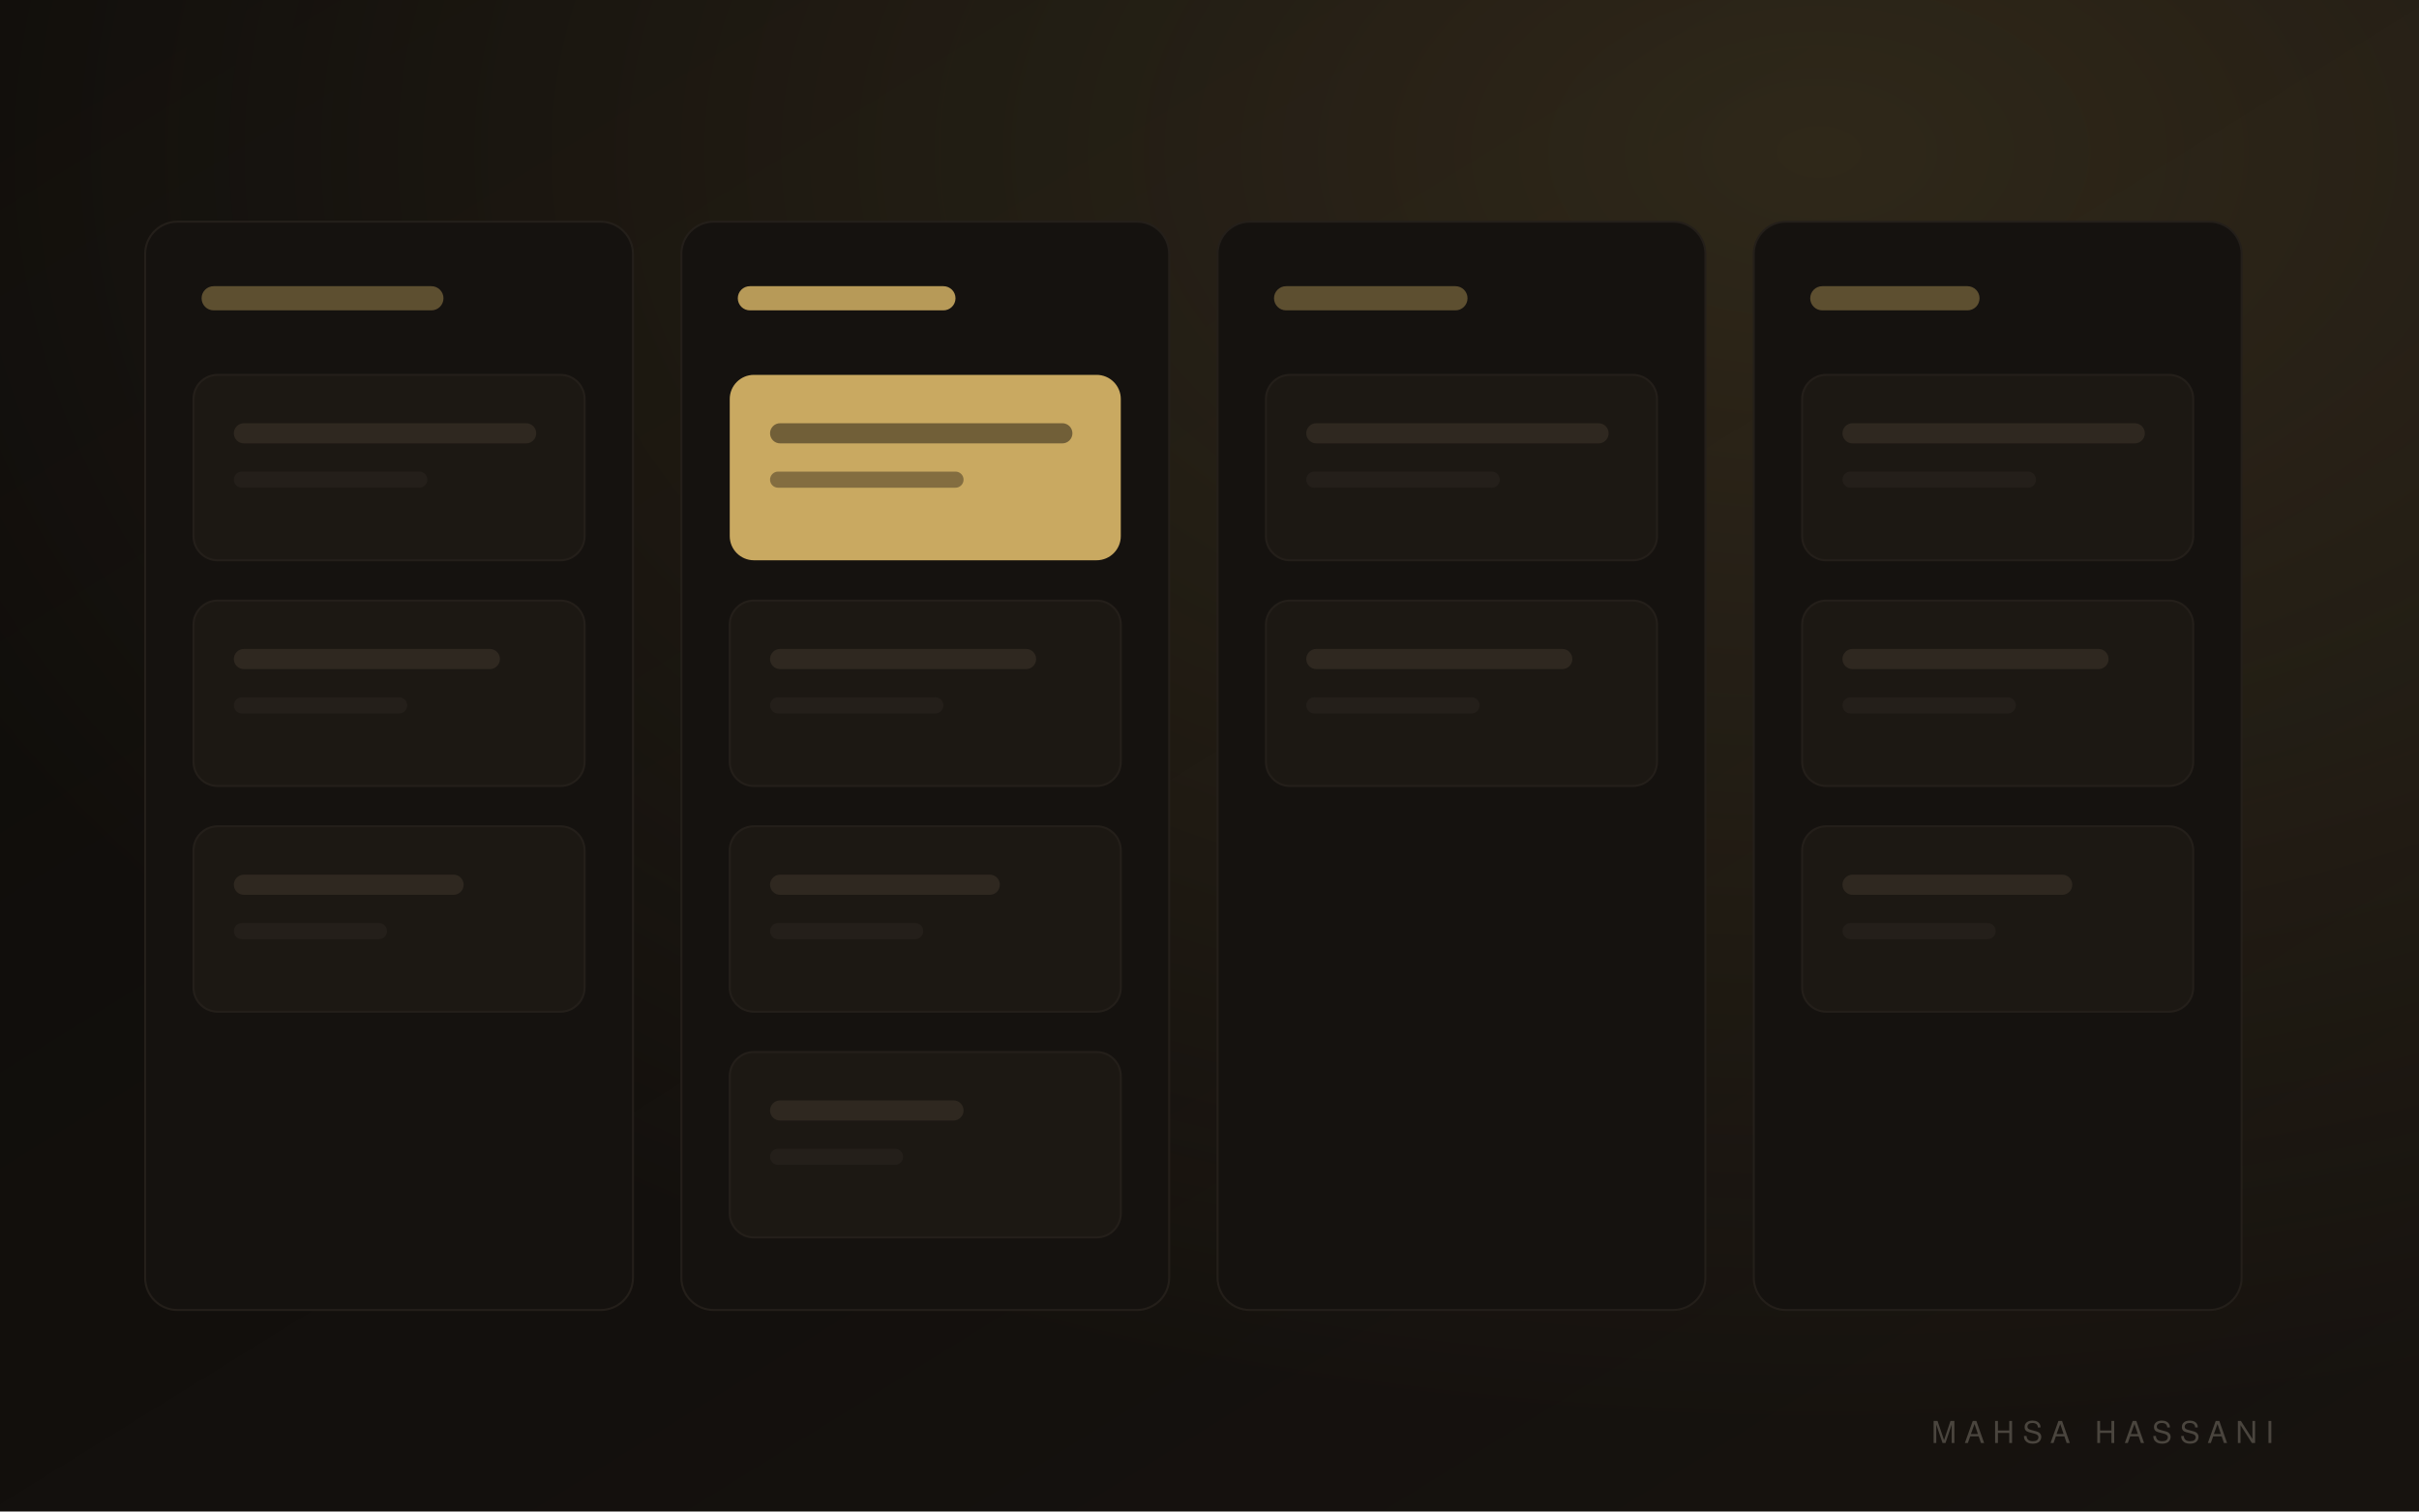
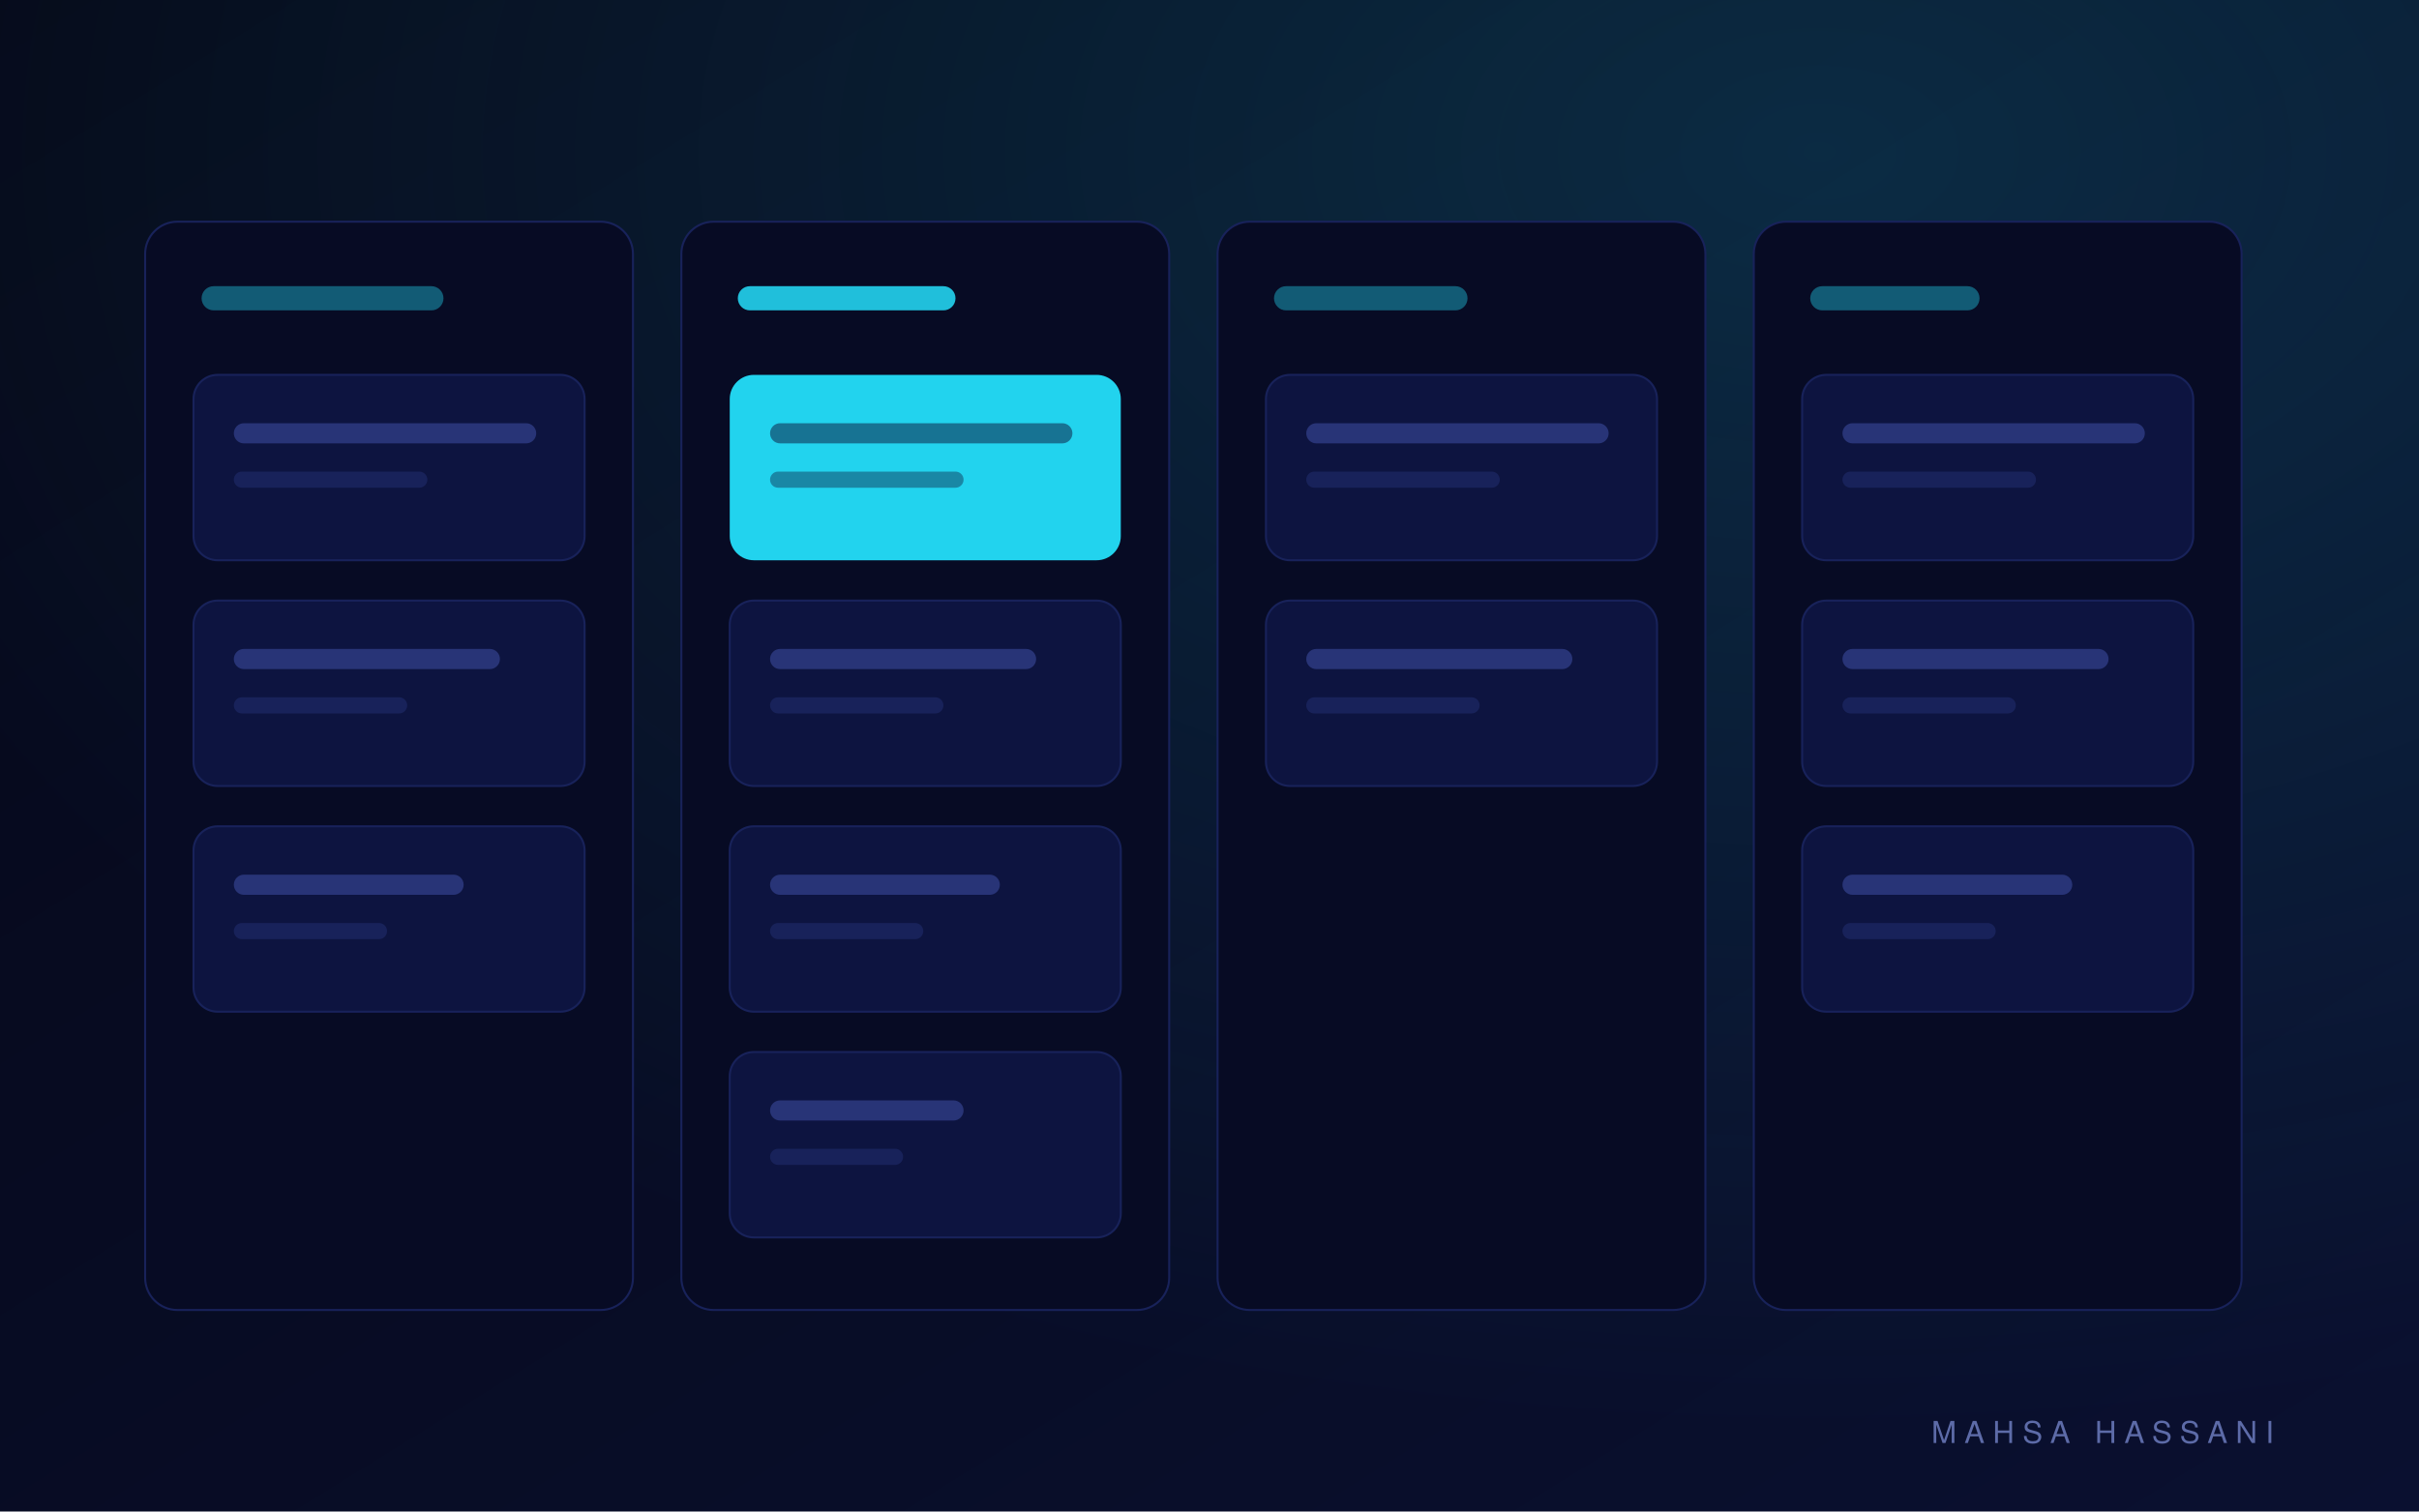
<svg xmlns="http://www.w3.org/2000/svg" width="1200" height="750" viewBox="0 0 1200 750" role="img" aria-label="taskflow interface preview">
  <defs>
    <linearGradient id="bg" x1="0" y1="0" x2="1" y2="1">
-       <stop offset="0" stop-color="#0E0C0A" />
-       <stop offset="1" stop-color="#17130F" />
+       <stop offset="0" stop-color="#050818" />
+       <stop offset="1" stop-color="#0A1030" />
    </linearGradient>
    <radialGradient id="glow" cx="0.75" cy="0.1" r="0.85">
-       <stop offset="0" stop-color="#C9A961" stop-opacity="0.16" />
-       <stop offset="1" stop-color="#C9A961" stop-opacity="0" />
+       <stop offset="0" stop-color="#22D3EE" stop-opacity="0.16" />
+       <stop offset="1" stop-color="#22D3EE" stop-opacity="0" />
    </radialGradient>
  </defs>
  <rect width="1200" height="750" fill="url(#bg)" />
  <rect width="1200" height="750" fill="url(#glow)" />
-   <rect x="72" y="110" width="242" height="540" rx="16" fill="#15120F" stroke="#241F1A" />
-   <rect x="100" y="142" width="120" height="12" rx="6" fill="#C9A961" opacity="0.4" />
-   <rect x="96" y="186" width="194" height="92" rx="12" fill="#1C1813" stroke="#241F1A" />
-   <rect x="116" y="210" width="150" height="10" rx="5" fill="#2F2820" opacity="1" />
-   <rect x="116" y="234" width="96" height="8" rx="4" fill="#241F1A" opacity="1" />
-   <rect x="96" y="298" width="194" height="92" rx="12" fill="#1C1813" stroke="#241F1A" />
-   <rect x="116" y="322" width="132" height="10" rx="5" fill="#2F2820" opacity="1" />
-   <rect x="116" y="346" width="86" height="8" rx="4" fill="#241F1A" opacity="1" />
-   <rect x="96" y="410" width="194" height="92" rx="12" fill="#1C1813" stroke="#241F1A" />
-   <rect x="116" y="434" width="114" height="10" rx="5" fill="#2F2820" opacity="1" />
-   <rect x="116" y="458" width="76" height="8" rx="4" fill="#241F1A" opacity="1" />
-   <rect x="338" y="110" width="242" height="540" rx="16" fill="#15120F" stroke="#241F1A" />
-   <rect x="366" y="142" width="108" height="12" rx="6" fill="#C9A961" opacity="0.9" />
-   <rect x="362" y="186" width="194" height="92" rx="12" fill="#C9A961" stroke="none" />
-   <rect x="382" y="210" width="150" height="10" rx="5" fill="#1A1510" opacity="0.5" />
-   <rect x="382" y="234" width="96" height="8" rx="4" fill="#1A1510" opacity="0.4" />
-   <rect x="362" y="298" width="194" height="92" rx="12" fill="#1C1813" stroke="#241F1A" />
-   <rect x="382" y="322" width="132" height="10" rx="5" fill="#2F2820" opacity="1" />
-   <rect x="382" y="346" width="86" height="8" rx="4" fill="#241F1A" opacity="1" />
-   <rect x="362" y="410" width="194" height="92" rx="12" fill="#1C1813" stroke="#241F1A" />
-   <rect x="382" y="434" width="114" height="10" rx="5" fill="#2F2820" opacity="1" />
-   <rect x="382" y="458" width="76" height="8" rx="4" fill="#241F1A" opacity="1" />
-   <rect x="362" y="522" width="194" height="92" rx="12" fill="#1C1813" stroke="#241F1A" />
-   <rect x="382" y="546" width="96" height="10" rx="5" fill="#2F2820" opacity="1" />
-   <rect x="382" y="570" width="66" height="8" rx="4" fill="#241F1A" opacity="1" />
-   <rect x="604" y="110" width="242" height="540" rx="16" fill="#15120F" stroke="#241F1A" />
-   <rect x="632" y="142" width="96" height="12" rx="6" fill="#C9A961" opacity="0.4" />
-   <rect x="628" y="186" width="194" height="92" rx="12" fill="#1C1813" stroke="#241F1A" />
-   <rect x="648" y="210" width="150" height="10" rx="5" fill="#2F2820" opacity="1" />
-   <rect x="648" y="234" width="96" height="8" rx="4" fill="#241F1A" opacity="1" />
-   <rect x="628" y="298" width="194" height="92" rx="12" fill="#1C1813" stroke="#241F1A" />
-   <rect x="648" y="322" width="132" height="10" rx="5" fill="#2F2820" opacity="1" />
-   <rect x="648" y="346" width="86" height="8" rx="4" fill="#241F1A" opacity="1" />
-   <rect x="870" y="110" width="242" height="540" rx="16" fill="#15120F" stroke="#241F1A" />
-   <rect x="898" y="142" width="84" height="12" rx="6" fill="#C9A961" opacity="0.4" />
-   <rect x="894" y="186" width="194" height="92" rx="12" fill="#1C1813" stroke="#241F1A" />
-   <rect x="914" y="210" width="150" height="10" rx="5" fill="#2F2820" opacity="1" />
-   <rect x="914" y="234" width="96" height="8" rx="4" fill="#241F1A" opacity="1" />
-   <rect x="894" y="298" width="194" height="92" rx="12" fill="#1C1813" stroke="#241F1A" />
-   <rect x="914" y="322" width="132" height="10" rx="5" fill="#2F2820" opacity="1" />
-   <rect x="914" y="346" width="86" height="8" rx="4" fill="#241F1A" opacity="1" />
-   <rect x="894" y="410" width="194" height="92" rx="12" fill="#1C1813" stroke="#241F1A" />
-   <rect x="914" y="434" width="114" height="10" rx="5" fill="#2F2820" opacity="1" />
-   <rect x="914" y="458" width="76" height="8" rx="4" fill="#241F1A" opacity="1" />
-   <text x="1128" y="716" text-anchor="end" font-family="Helvetica, Arial, sans-serif" font-size="15" letter-spacing="4" fill="#4A453E">MAHSA HASSANI</text>
+   <rect x="72" y="110" width="242" height="540" rx="16" fill="#070B24" stroke="#18225A" />
+   <rect x="100" y="142" width="120" height="12" rx="6" fill="#22D3EE" opacity="0.4" />
+   <rect x="96" y="186" width="194" height="92" rx="12" fill="#0D1440" stroke="#18225A" />
+   <rect x="116" y="210" width="150" height="10" rx="5" fill="#283477" opacity="1" />
+   <rect x="116" y="234" width="96" height="8" rx="4" fill="#18225A" opacity="1" />
+   <rect x="96" y="298" width="194" height="92" rx="12" fill="#0D1440" stroke="#18225A" />
+   <rect x="116" y="322" width="132" height="10" rx="5" fill="#283477" opacity="1" />
+   <rect x="116" y="346" width="86" height="8" rx="4" fill="#18225A" opacity="1" />
+   <rect x="96" y="410" width="194" height="92" rx="12" fill="#0D1440" stroke="#18225A" />
+   <rect x="116" y="434" width="114" height="10" rx="5" fill="#283477" opacity="1" />
+   <rect x="116" y="458" width="76" height="8" rx="4" fill="#18225A" opacity="1" />
+   <rect x="338" y="110" width="242" height="540" rx="16" fill="#070B24" stroke="#18225A" />
+   <rect x="366" y="142" width="108" height="12" rx="6" fill="#22D3EE" opacity="0.9" />
+   <rect x="362" y="186" width="194" height="92" rx="12" fill="#22D3EE" stroke="none" />
+   <rect x="382" y="210" width="150" height="10" rx="5" fill="#0C1338" opacity="0.5" />
+   <rect x="382" y="234" width="96" height="8" rx="4" fill="#0C1338" opacity="0.4" />
+   <rect x="362" y="298" width="194" height="92" rx="12" fill="#0D1440" stroke="#18225A" />
+   <rect x="382" y="322" width="132" height="10" rx="5" fill="#283477" opacity="1" />
+   <rect x="382" y="346" width="86" height="8" rx="4" fill="#18225A" opacity="1" />
+   <rect x="362" y="410" width="194" height="92" rx="12" fill="#0D1440" stroke="#18225A" />
+   <rect x="382" y="434" width="114" height="10" rx="5" fill="#283477" opacity="1" />
+   <rect x="382" y="458" width="76" height="8" rx="4" fill="#18225A" opacity="1" />
+   <rect x="362" y="522" width="194" height="92" rx="12" fill="#0D1440" stroke="#18225A" />
+   <rect x="382" y="546" width="96" height="10" rx="5" fill="#283477" opacity="1" />
+   <rect x="382" y="570" width="66" height="8" rx="4" fill="#18225A" opacity="1" />
+   <rect x="604" y="110" width="242" height="540" rx="16" fill="#070B24" stroke="#18225A" />
+   <rect x="632" y="142" width="96" height="12" rx="6" fill="#22D3EE" opacity="0.4" />
+   <rect x="628" y="186" width="194" height="92" rx="12" fill="#0D1440" stroke="#18225A" />
+   <rect x="648" y="210" width="150" height="10" rx="5" fill="#283477" opacity="1" />
+   <rect x="648" y="234" width="96" height="8" rx="4" fill="#18225A" opacity="1" />
+   <rect x="628" y="298" width="194" height="92" rx="12" fill="#0D1440" stroke="#18225A" />
+   <rect x="648" y="322" width="132" height="10" rx="5" fill="#283477" opacity="1" />
+   <rect x="648" y="346" width="86" height="8" rx="4" fill="#18225A" opacity="1" />
+   <rect x="870" y="110" width="242" height="540" rx="16" fill="#070B24" stroke="#18225A" />
+   <rect x="898" y="142" width="84" height="12" rx="6" fill="#22D3EE" opacity="0.4" />
+   <rect x="894" y="186" width="194" height="92" rx="12" fill="#0D1440" stroke="#18225A" />
+   <rect x="914" y="210" width="150" height="10" rx="5" fill="#283477" opacity="1" />
+   <rect x="914" y="234" width="96" height="8" rx="4" fill="#18225A" opacity="1" />
+   <rect x="894" y="298" width="194" height="92" rx="12" fill="#0D1440" stroke="#18225A" />
+   <rect x="914" y="322" width="132" height="10" rx="5" fill="#283477" opacity="1" />
+   <rect x="914" y="346" width="86" height="8" rx="4" fill="#18225A" opacity="1" />
+   <rect x="894" y="410" width="194" height="92" rx="12" fill="#0D1440" stroke="#18225A" />
+   <rect x="914" y="434" width="114" height="10" rx="5" fill="#283477" opacity="1" />
+   <rect x="914" y="458" width="76" height="8" rx="4" fill="#18225A" opacity="1" />
+   <text x="1128" y="716" text-anchor="end" font-family="Helvetica, Arial, sans-serif" font-size="15" letter-spacing="4" fill="#5D6BA8">MAHSA HASSANI</text>
</svg>
